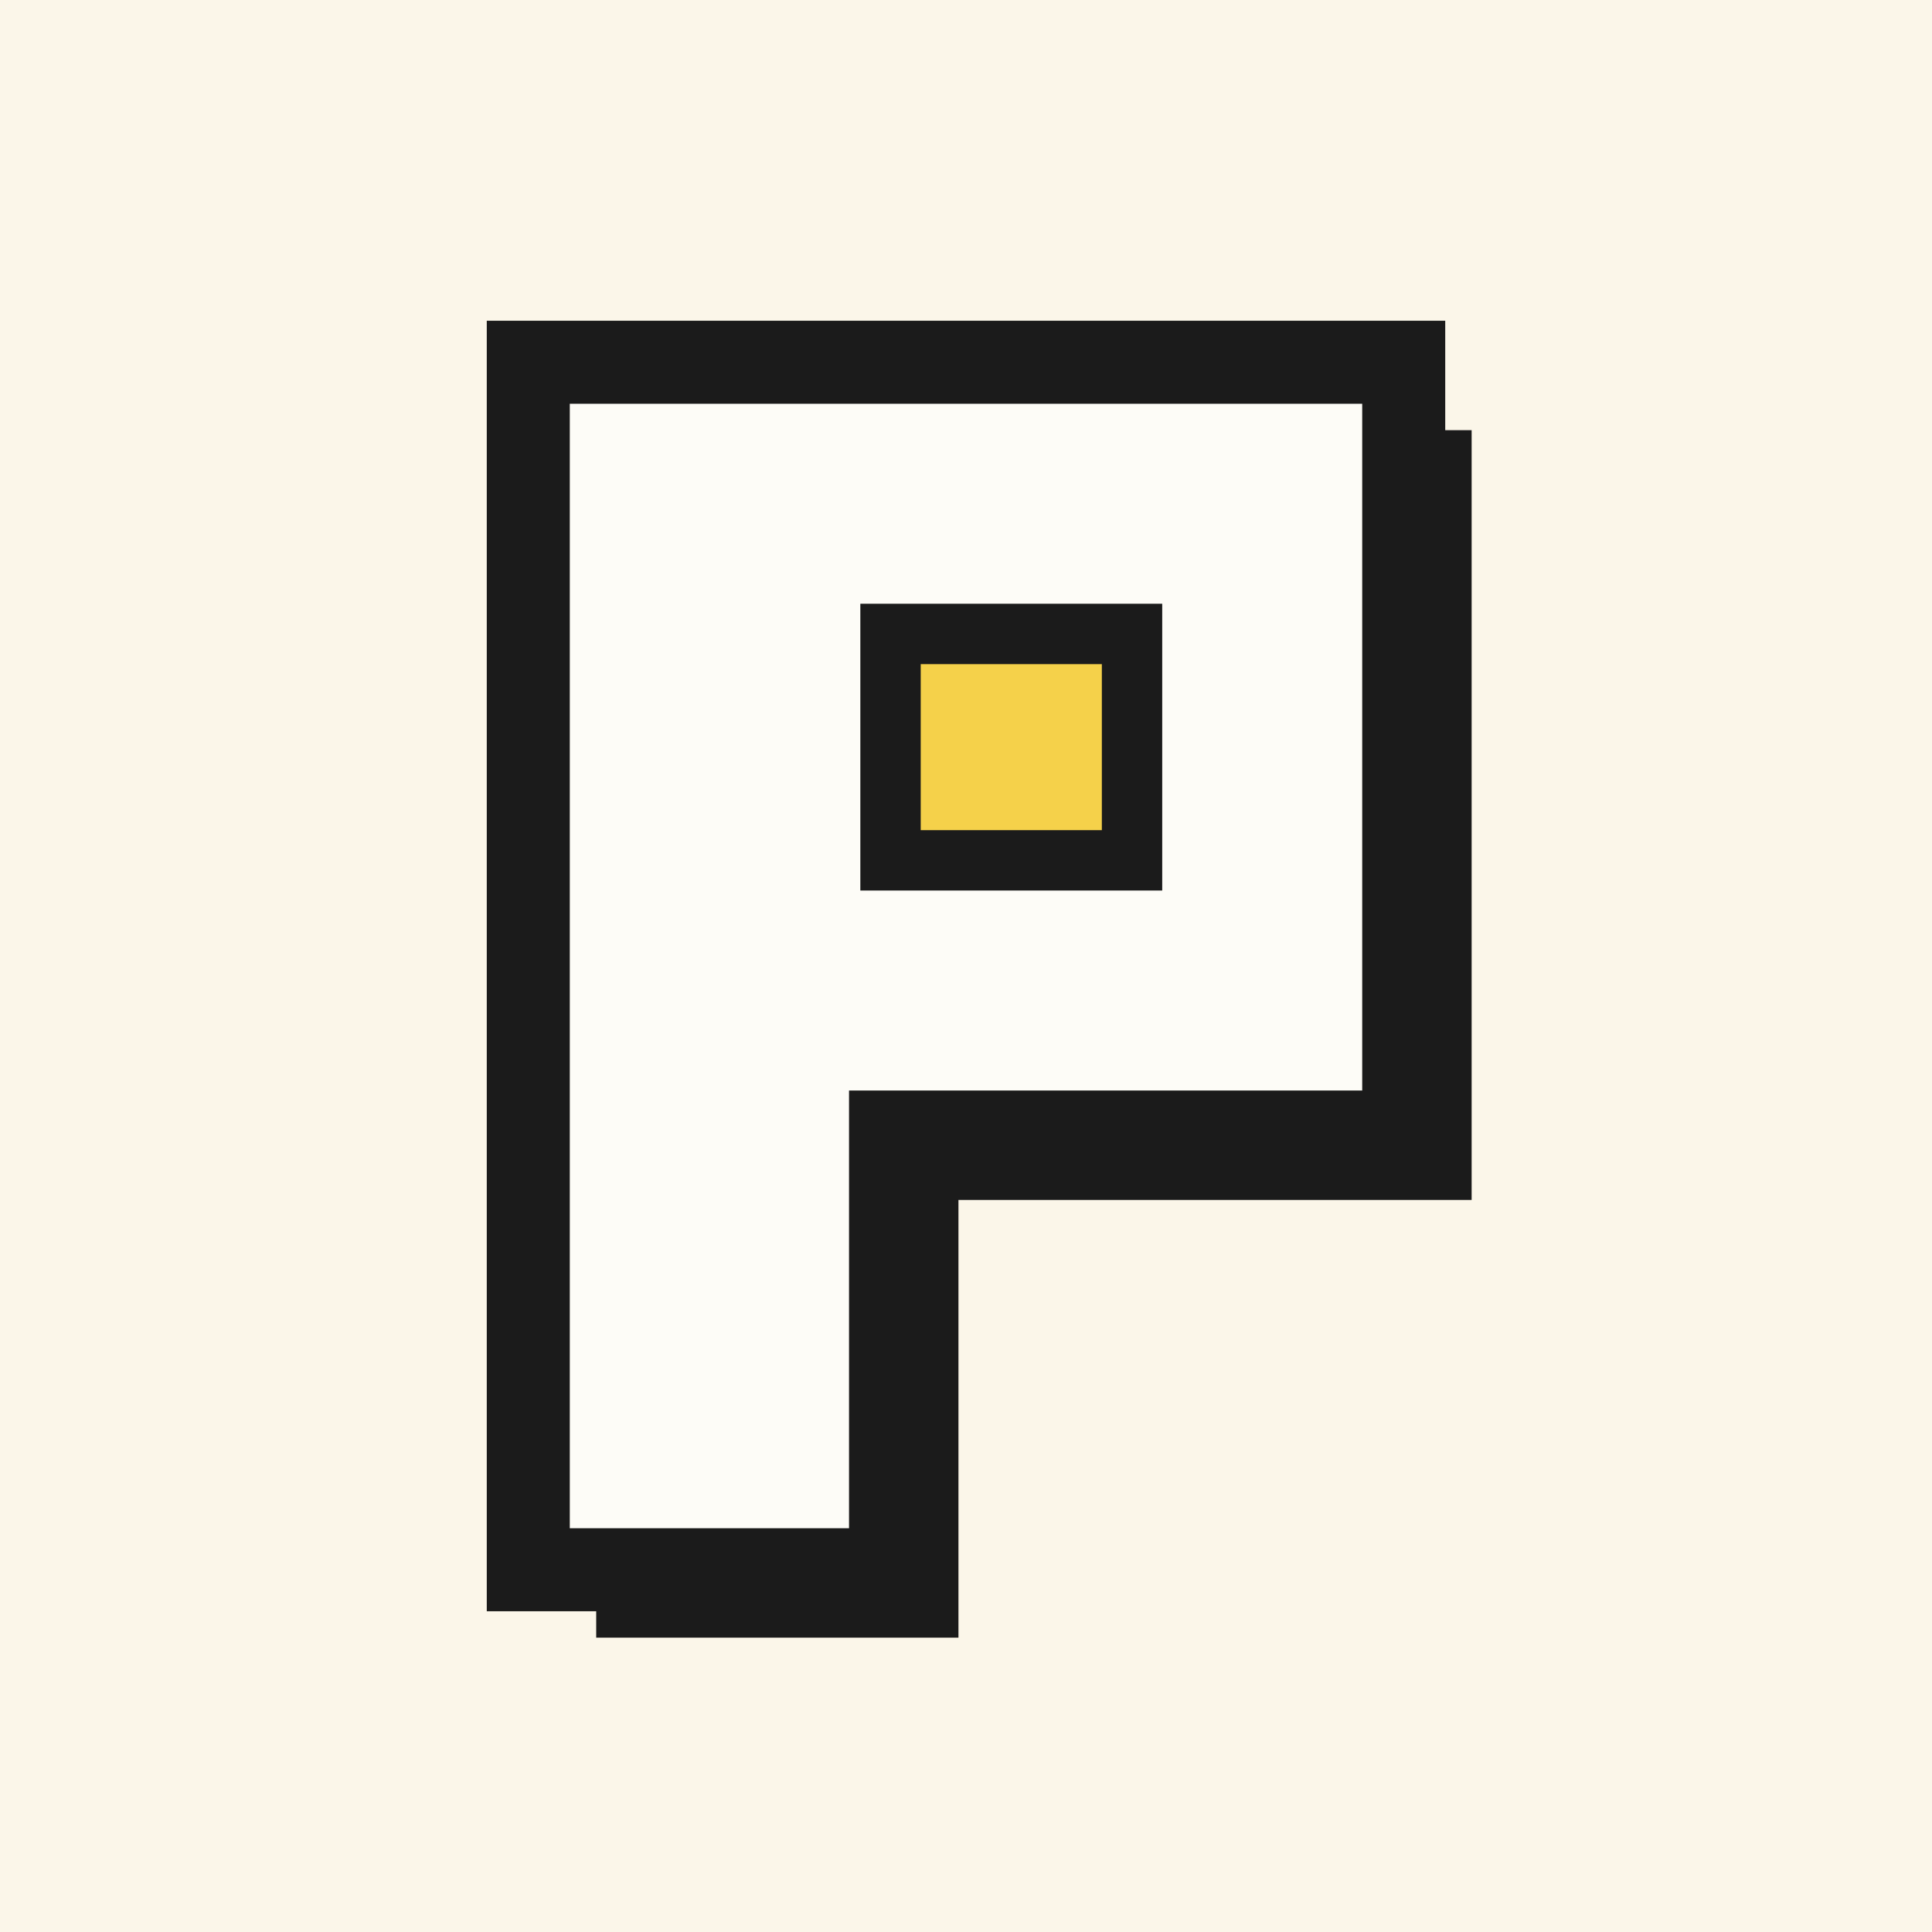
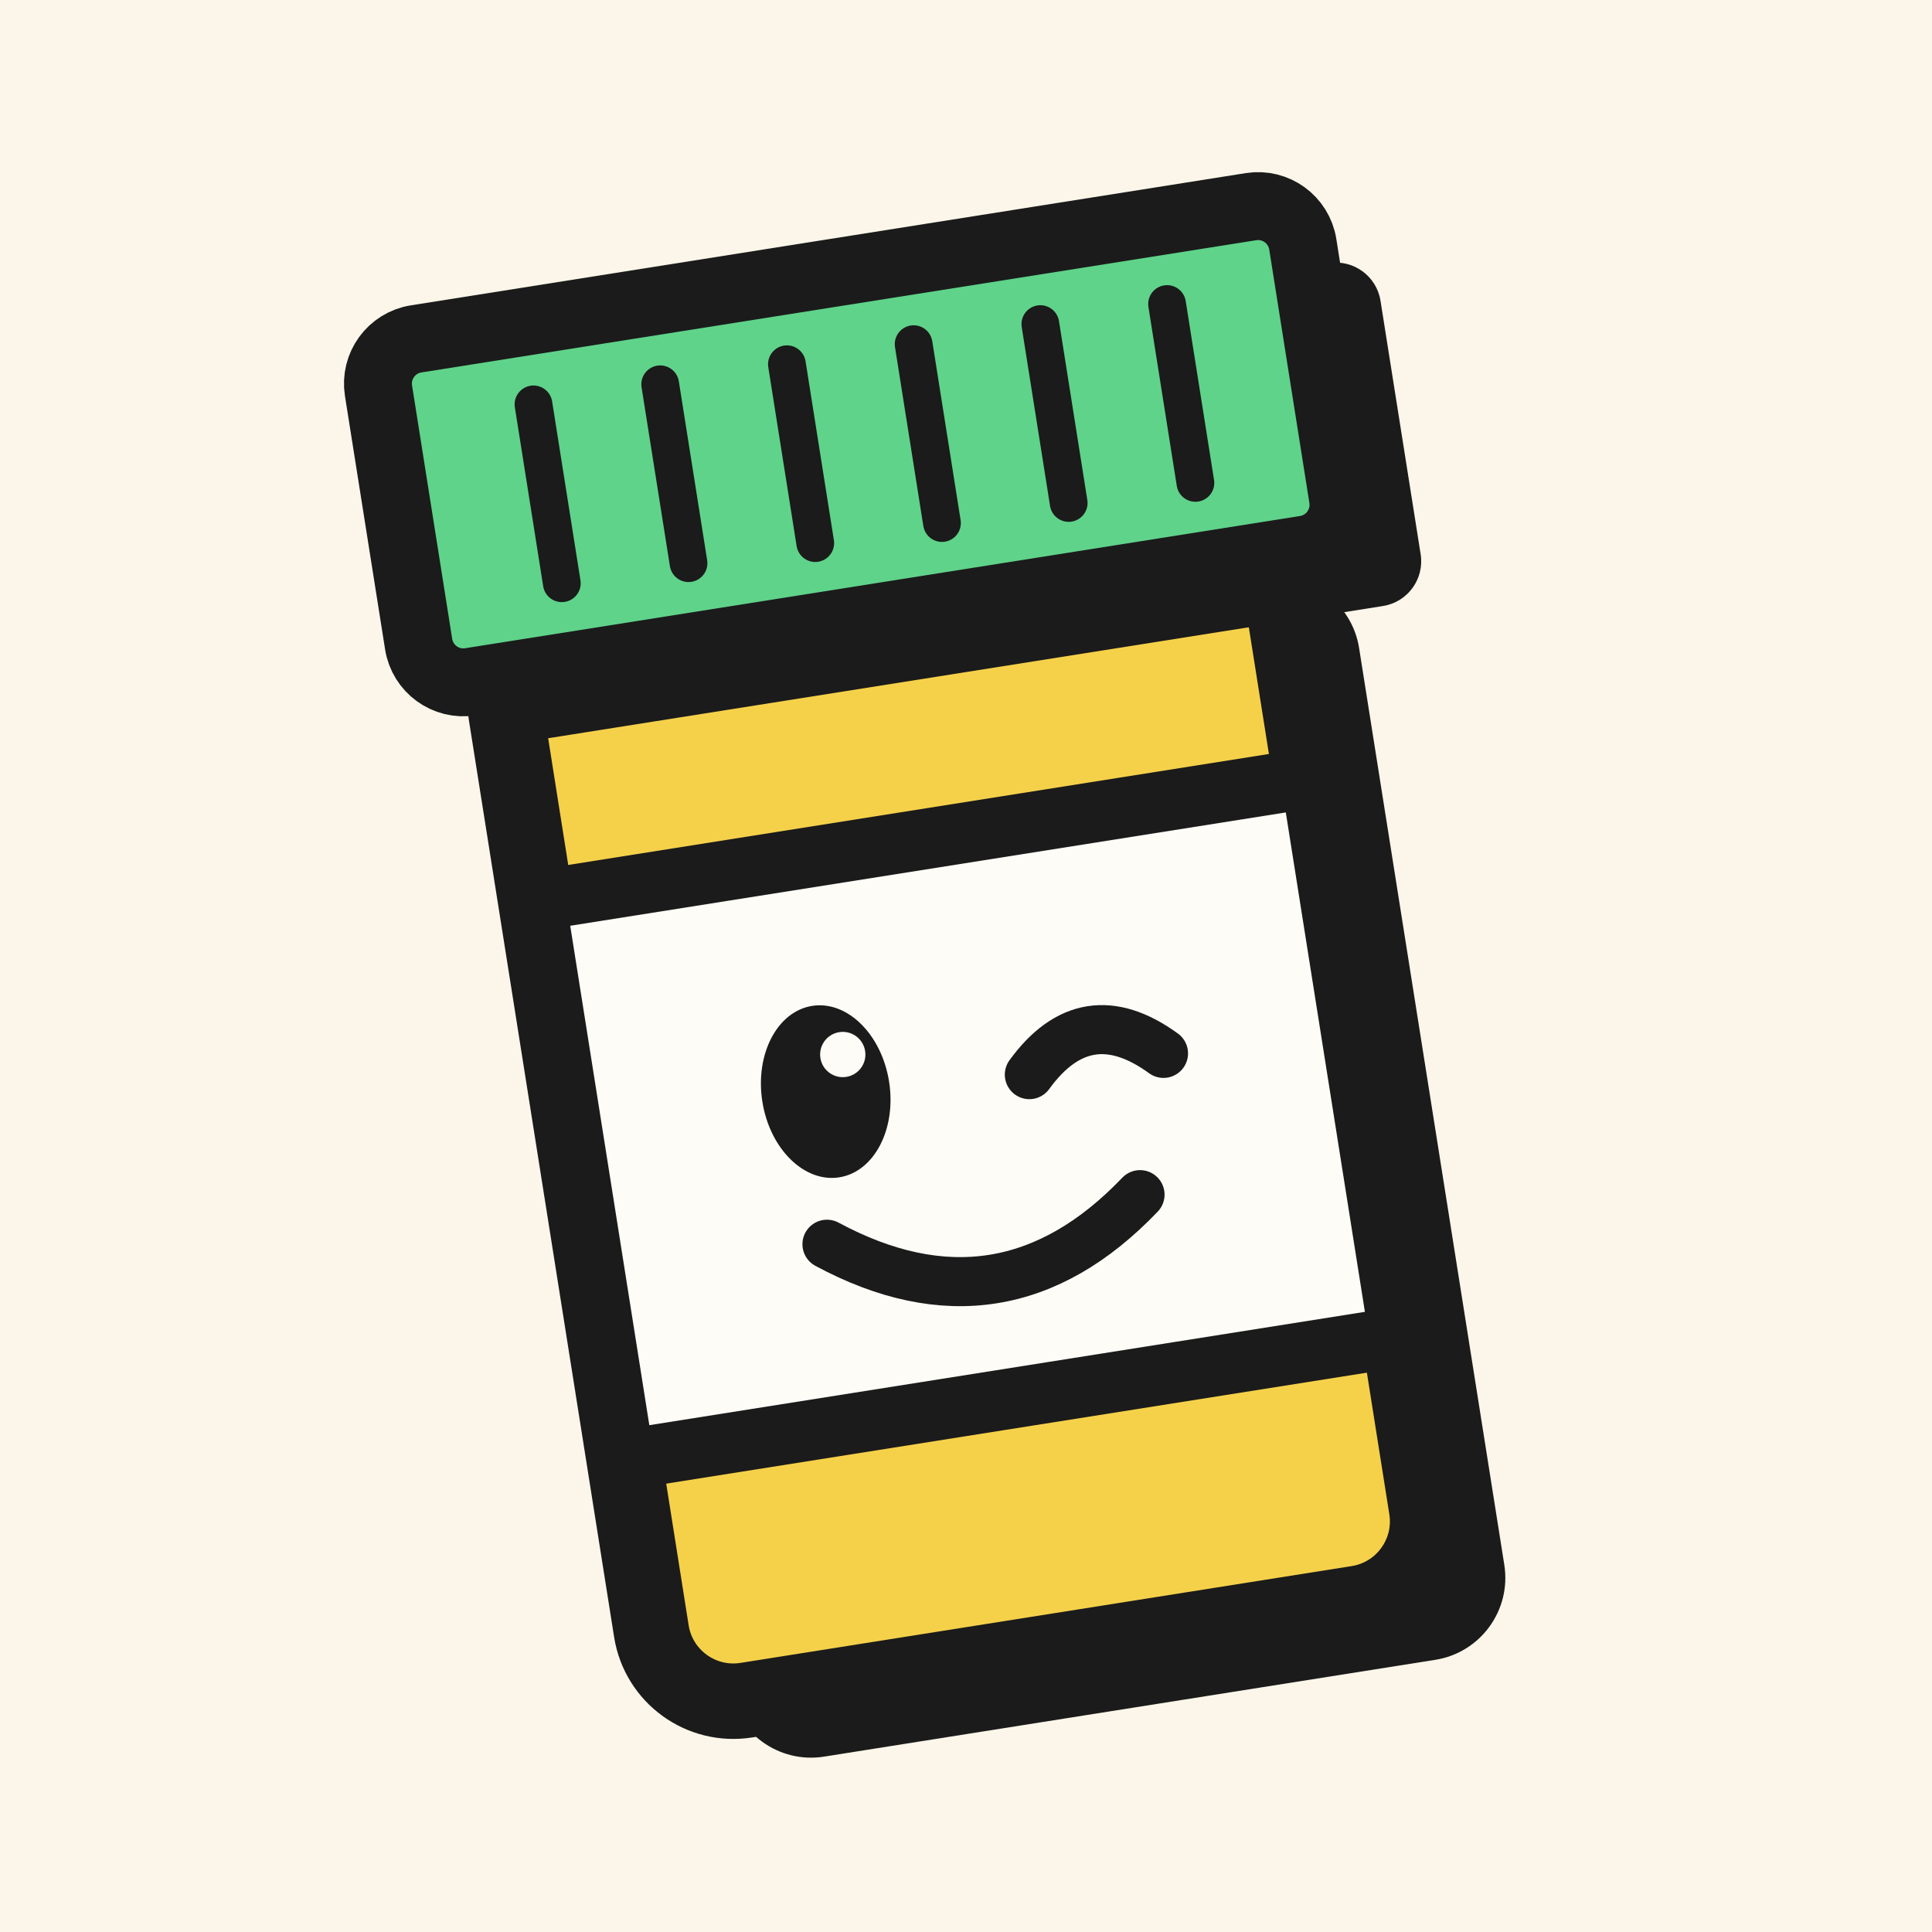
<svg xmlns="http://www.w3.org/2000/svg" viewBox="0 0 512 512">
  <rect width="512" height="512" fill="#fbf6e9" />
-   <path transform="translate(18 18)" d="M140 96H372V300H236V416H140Z" fill="#1b1b1b" />
-   <path d="M140 96H372V300H236V416H140Z" fill="#fdfcf7" stroke="#1b1b1b" stroke-width="22" stroke-linejoin="miter" />
-   <rect x="236" y="168" width="64" height="60" fill="#f5d14a" stroke="#1b1b1b" stroke-width="16" />
+   <g transform="translate(256 256) scale(1) translate(-256 -256) translate(-6 0) rotate(-9 256 256)">
+     <rect x="170" y="168" width="208" height="290" rx="22" fill="#1b1b1b" />
+     <rect x="152" y="150" width="208" height="290" rx="22" fill="#f5d14a" stroke="#1b1b1b" stroke-width="20" />
+     <rect x="152" y="222" width="208" height="150" fill="#fdfcf7" stroke="#1b1b1b" stroke-width="16" />
+     <ellipse cx="220" cy="284" rx="17" ry="23" fill="#1b1b1b" />
+     <circle cx="226" cy="275" r="6" fill="#fdfcf7" />
+     <path d="M274 288Q292 270 310 288" fill="none" stroke="#1b1b1b" stroke-width="13" stroke-linecap="round" />
+     <path d="M214 324Q256 356 298 324" fill="none" stroke="#1b1b1b" stroke-width="13" stroke-linecap="round" />
+     <g transform="">
+       <rect x="150" y="88" width="248" height="92" rx="12" fill="#1b1b1b" />
+       <rect x="132" y="70" width="248" height="92" rx="12" fill="#5fd38a" stroke="#1b1b1b" stroke-width="18" />
+       <g stroke="#1b1b1b" stroke-width="10" stroke-linecap="round">
+         <path d="M172 92V140" />
+         <path d="M206 92V140" />
+         <path d="M240 92V140" />
+         <path d="M274 92V140" />
+         <path d="M308 92V140" />
+         <path d="M342 92V140" />
+       </g>
+     </g>
+   </g>
</svg>
